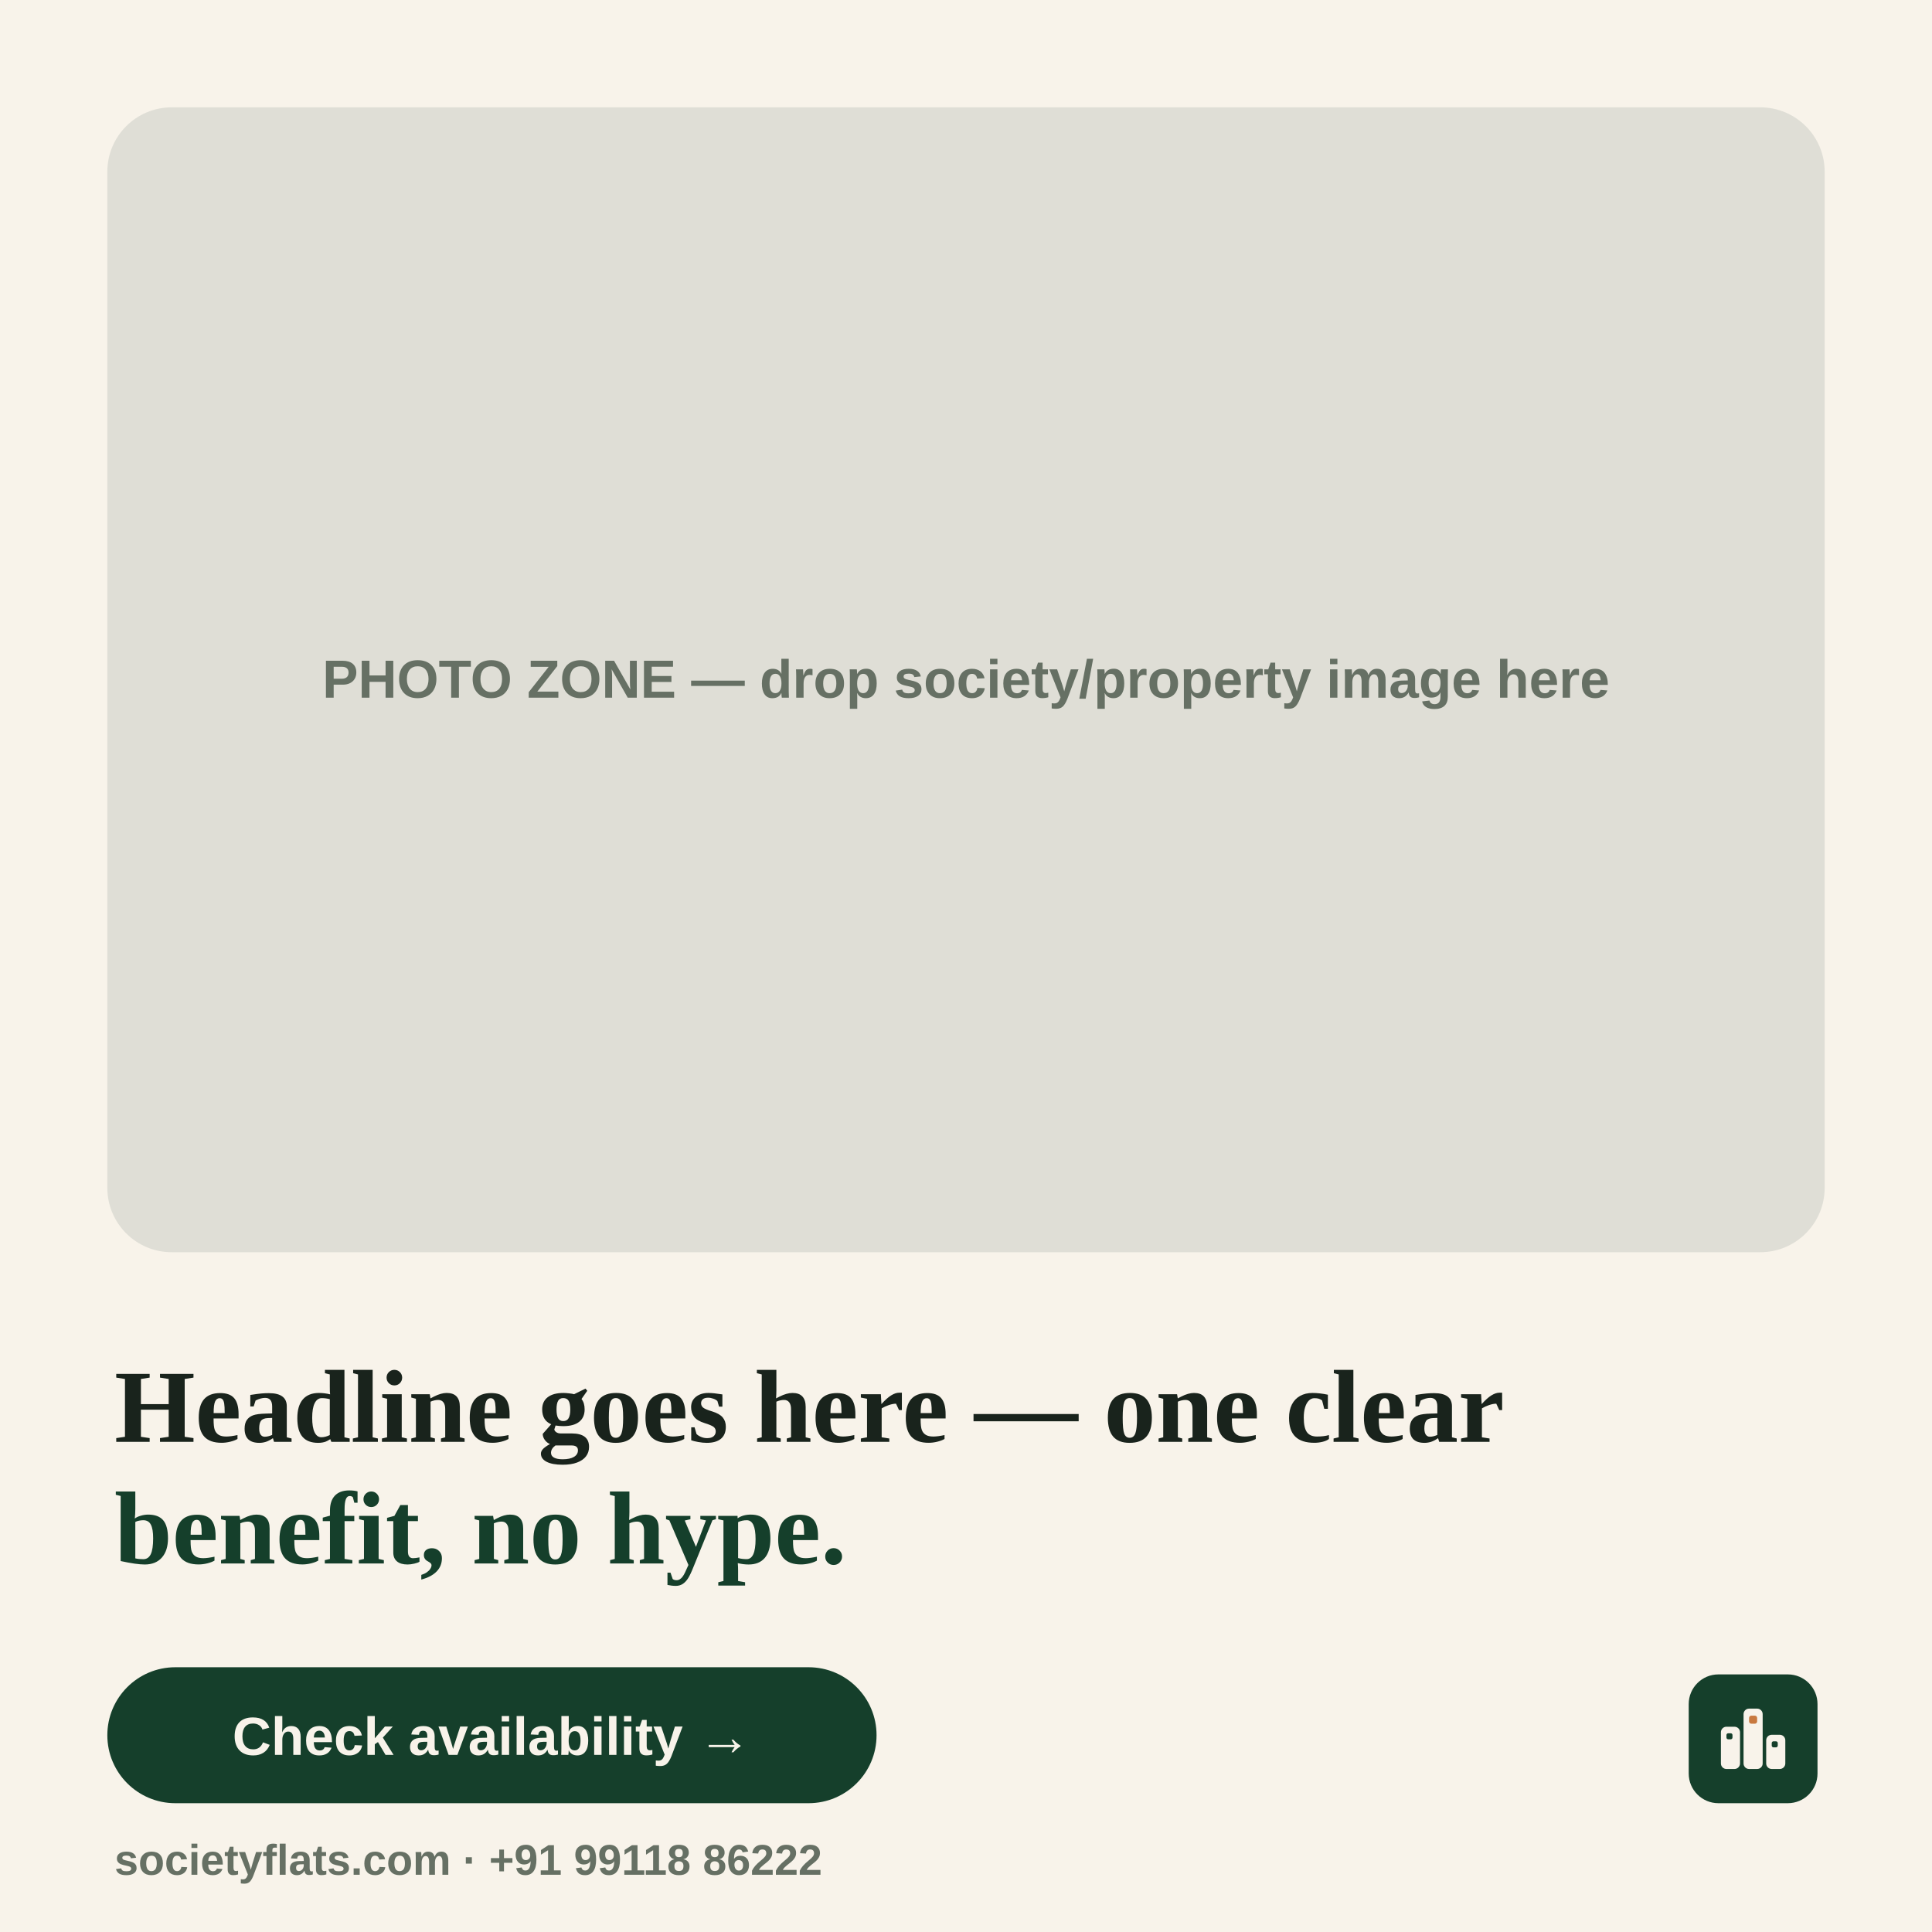
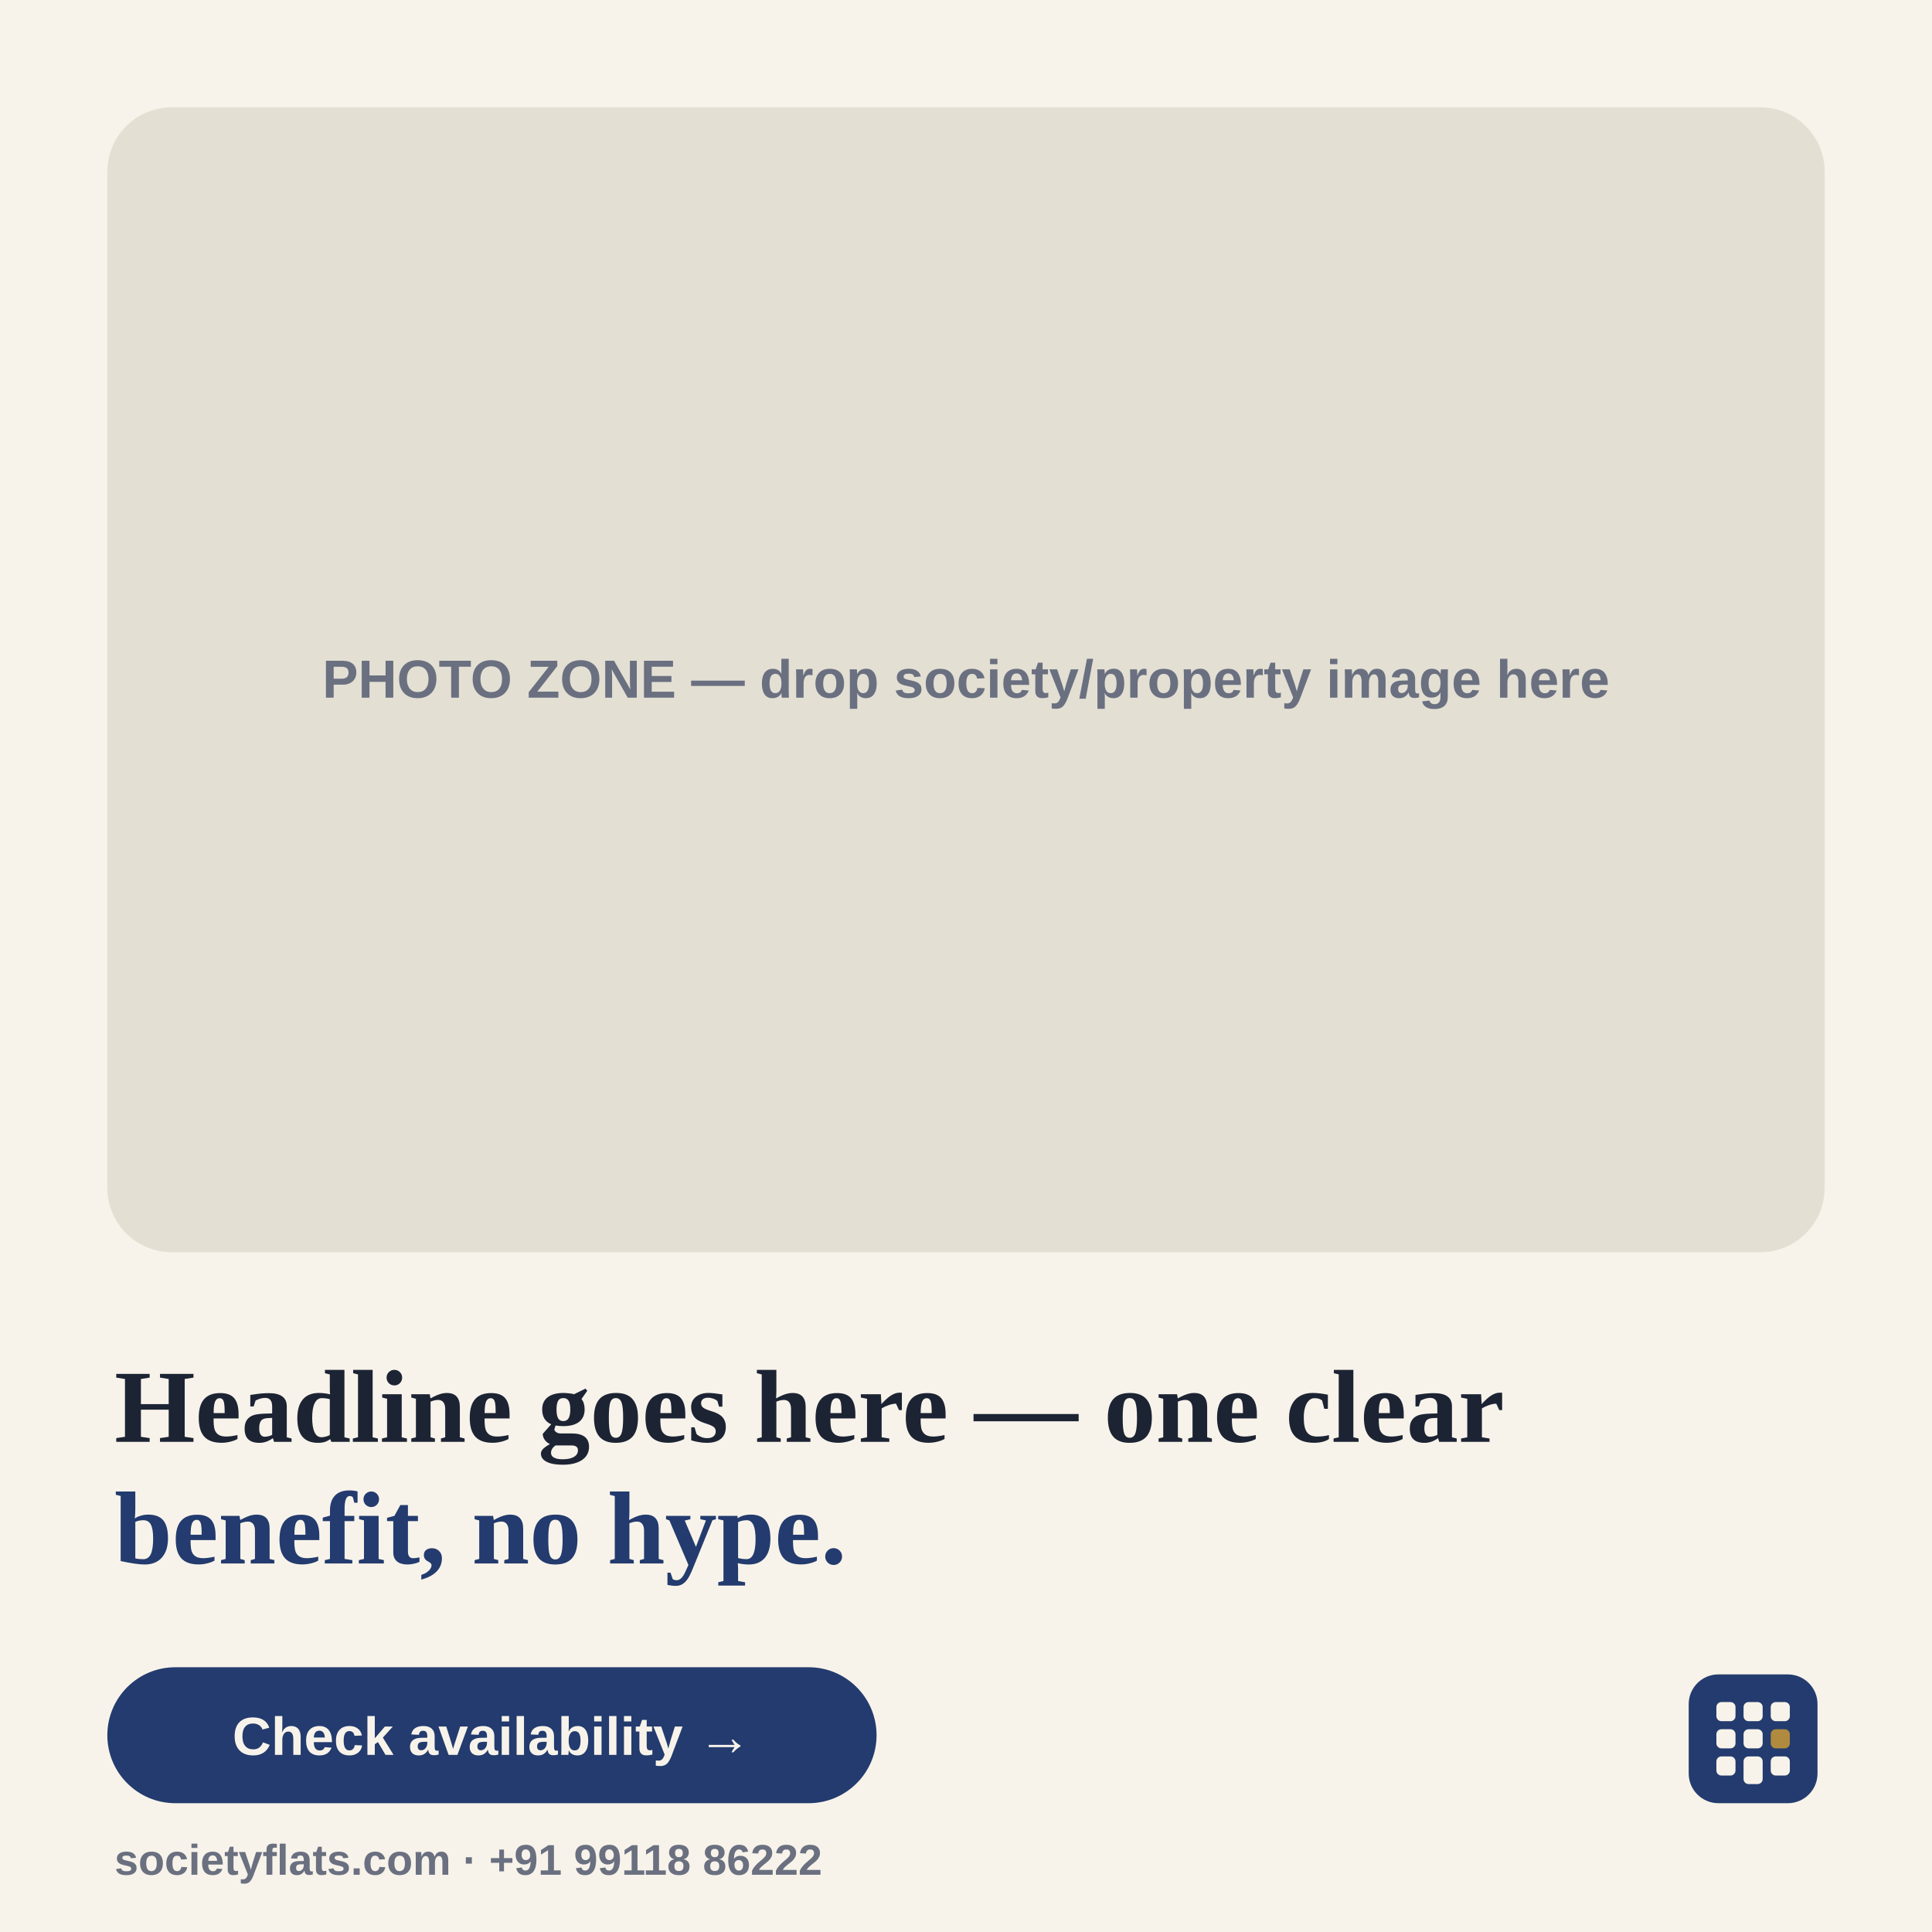
<svg xmlns="http://www.w3.org/2000/svg" width="1080" height="1080" viewBox="0 0 1080 1080" fill="none">
  <rect width="1080" height="1080" fill="#F8F3EA" />
-   <rect x="60" y="60" width="960" height="640" rx="36" fill="#DFDED6" />
-   <text x="540" y="390" font-family="'Hanken Grotesk', 'Helvetica Neue', Arial, sans-serif" font-size="30" font-weight="600" fill="#667064" text-anchor="middle">PHOTO ZONE — drop society/property image here</text>
-   <text x="64" y="806" font-family="Newsreader, Georgia, 'Times New Roman', serif" font-size="58" font-weight="600" fill="#19231C">Headline goes here — one clear</text>
-   <text x="64" y="874" font-family="Newsreader, Georgia, 'Times New Roman', serif" font-size="58" font-weight="600" fill="#153F2B">benefit, no hype.</text>
-   <rect x="60" y="932" width="430" height="76" rx="38" fill="#153F2B" />
+   <rect x="60" y="60" width="960" height="640" rx="36" fill="#E3DFD3" />
+   <text x="540" y="390" font-family="'Hanken Grotesk', 'Helvetica Neue', Arial, sans-serif" font-size="30" font-weight="600" fill="#6A7080" text-anchor="middle">PHOTO ZONE — drop society/property image here</text>
+   <text x="64" y="806" font-family="Newsreader, Georgia, 'Times New Roman', serif" font-size="58" font-weight="600" fill="#1C2434">Headline goes here — one clear</text>
+   <text x="64" y="874" font-family="Newsreader, Georgia, 'Times New Roman', serif" font-size="58" font-weight="600" fill="#233B6E">benefit, no hype.</text>
+   <rect x="60" y="932" width="430" height="76" rx="38" fill="#233B6E" />
  <text x="275" y="981" font-family="'Hanken Grotesk', 'Helvetica Neue', Arial, sans-serif" font-size="30" font-weight="700" fill="#F8F3EA" text-anchor="middle">Check availability →</text>
  <g transform="translate(944 936) scale(0.140625)">
-     <rect width="512" height="512" rx="118" fill="#153F2B" />
-     <rect x="128" y="208" width="76" height="168" rx="22" fill="#F8F3EA" />
-     <rect x="218" y="136" width="76" height="240" rx="22" fill="#F8F3EA" />
-     <rect x="308" y="240" width="76" height="136" rx="22" fill="#F8F3EA" />
-     <rect x="150" y="234" width="24" height="24" rx="7" fill="#153F2B" />
-     <rect x="330" y="266" width="24" height="24" rx="7" fill="#153F2B" />
-     <rect x="240" y="164" width="32" height="32" rx="9" fill="#C8793F" />
+     <rect width="512" height="512" rx="118" fill="#233B6E" />
+     <rect x="110" y="110" width="76" height="76" rx="20" fill="#F8F3EA" />
+     <rect x="218" y="110" width="76" height="76" rx="20" fill="#F8F3EA" />
+     <rect x="326" y="110" width="76" height="76" rx="20" fill="#F8F3EA" />
+     <rect x="110" y="218" width="76" height="76" rx="20" fill="#F8F3EA" />
+     <rect x="218" y="218" width="76" height="76" rx="20" fill="#F8F3EA" />
+     <rect x="326" y="218" width="76" height="76" rx="20" fill="#B08A3E" />
+     <rect x="110" y="326" width="76" height="76" rx="20" fill="#F8F3EA" />
+     <rect x="218" y="326" width="76" height="110" rx="20" fill="#F8F3EA" />
+     <rect x="326" y="326" width="76" height="76" rx="20" fill="#F8F3EA" />
  </g>
-   <text x="64" y="1048" font-family="'Hanken Grotesk', 'Helvetica Neue', Arial, sans-serif" font-size="24" font-weight="600" fill="#667064">societyflats.com · +91 99118 86222</text>
+   <text x="64" y="1048" font-family="'Hanken Grotesk', 'Helvetica Neue', Arial, sans-serif" font-size="24" font-weight="600" fill="#6A7080">societyflats.com · +91 99118 86222</text>
</svg>
